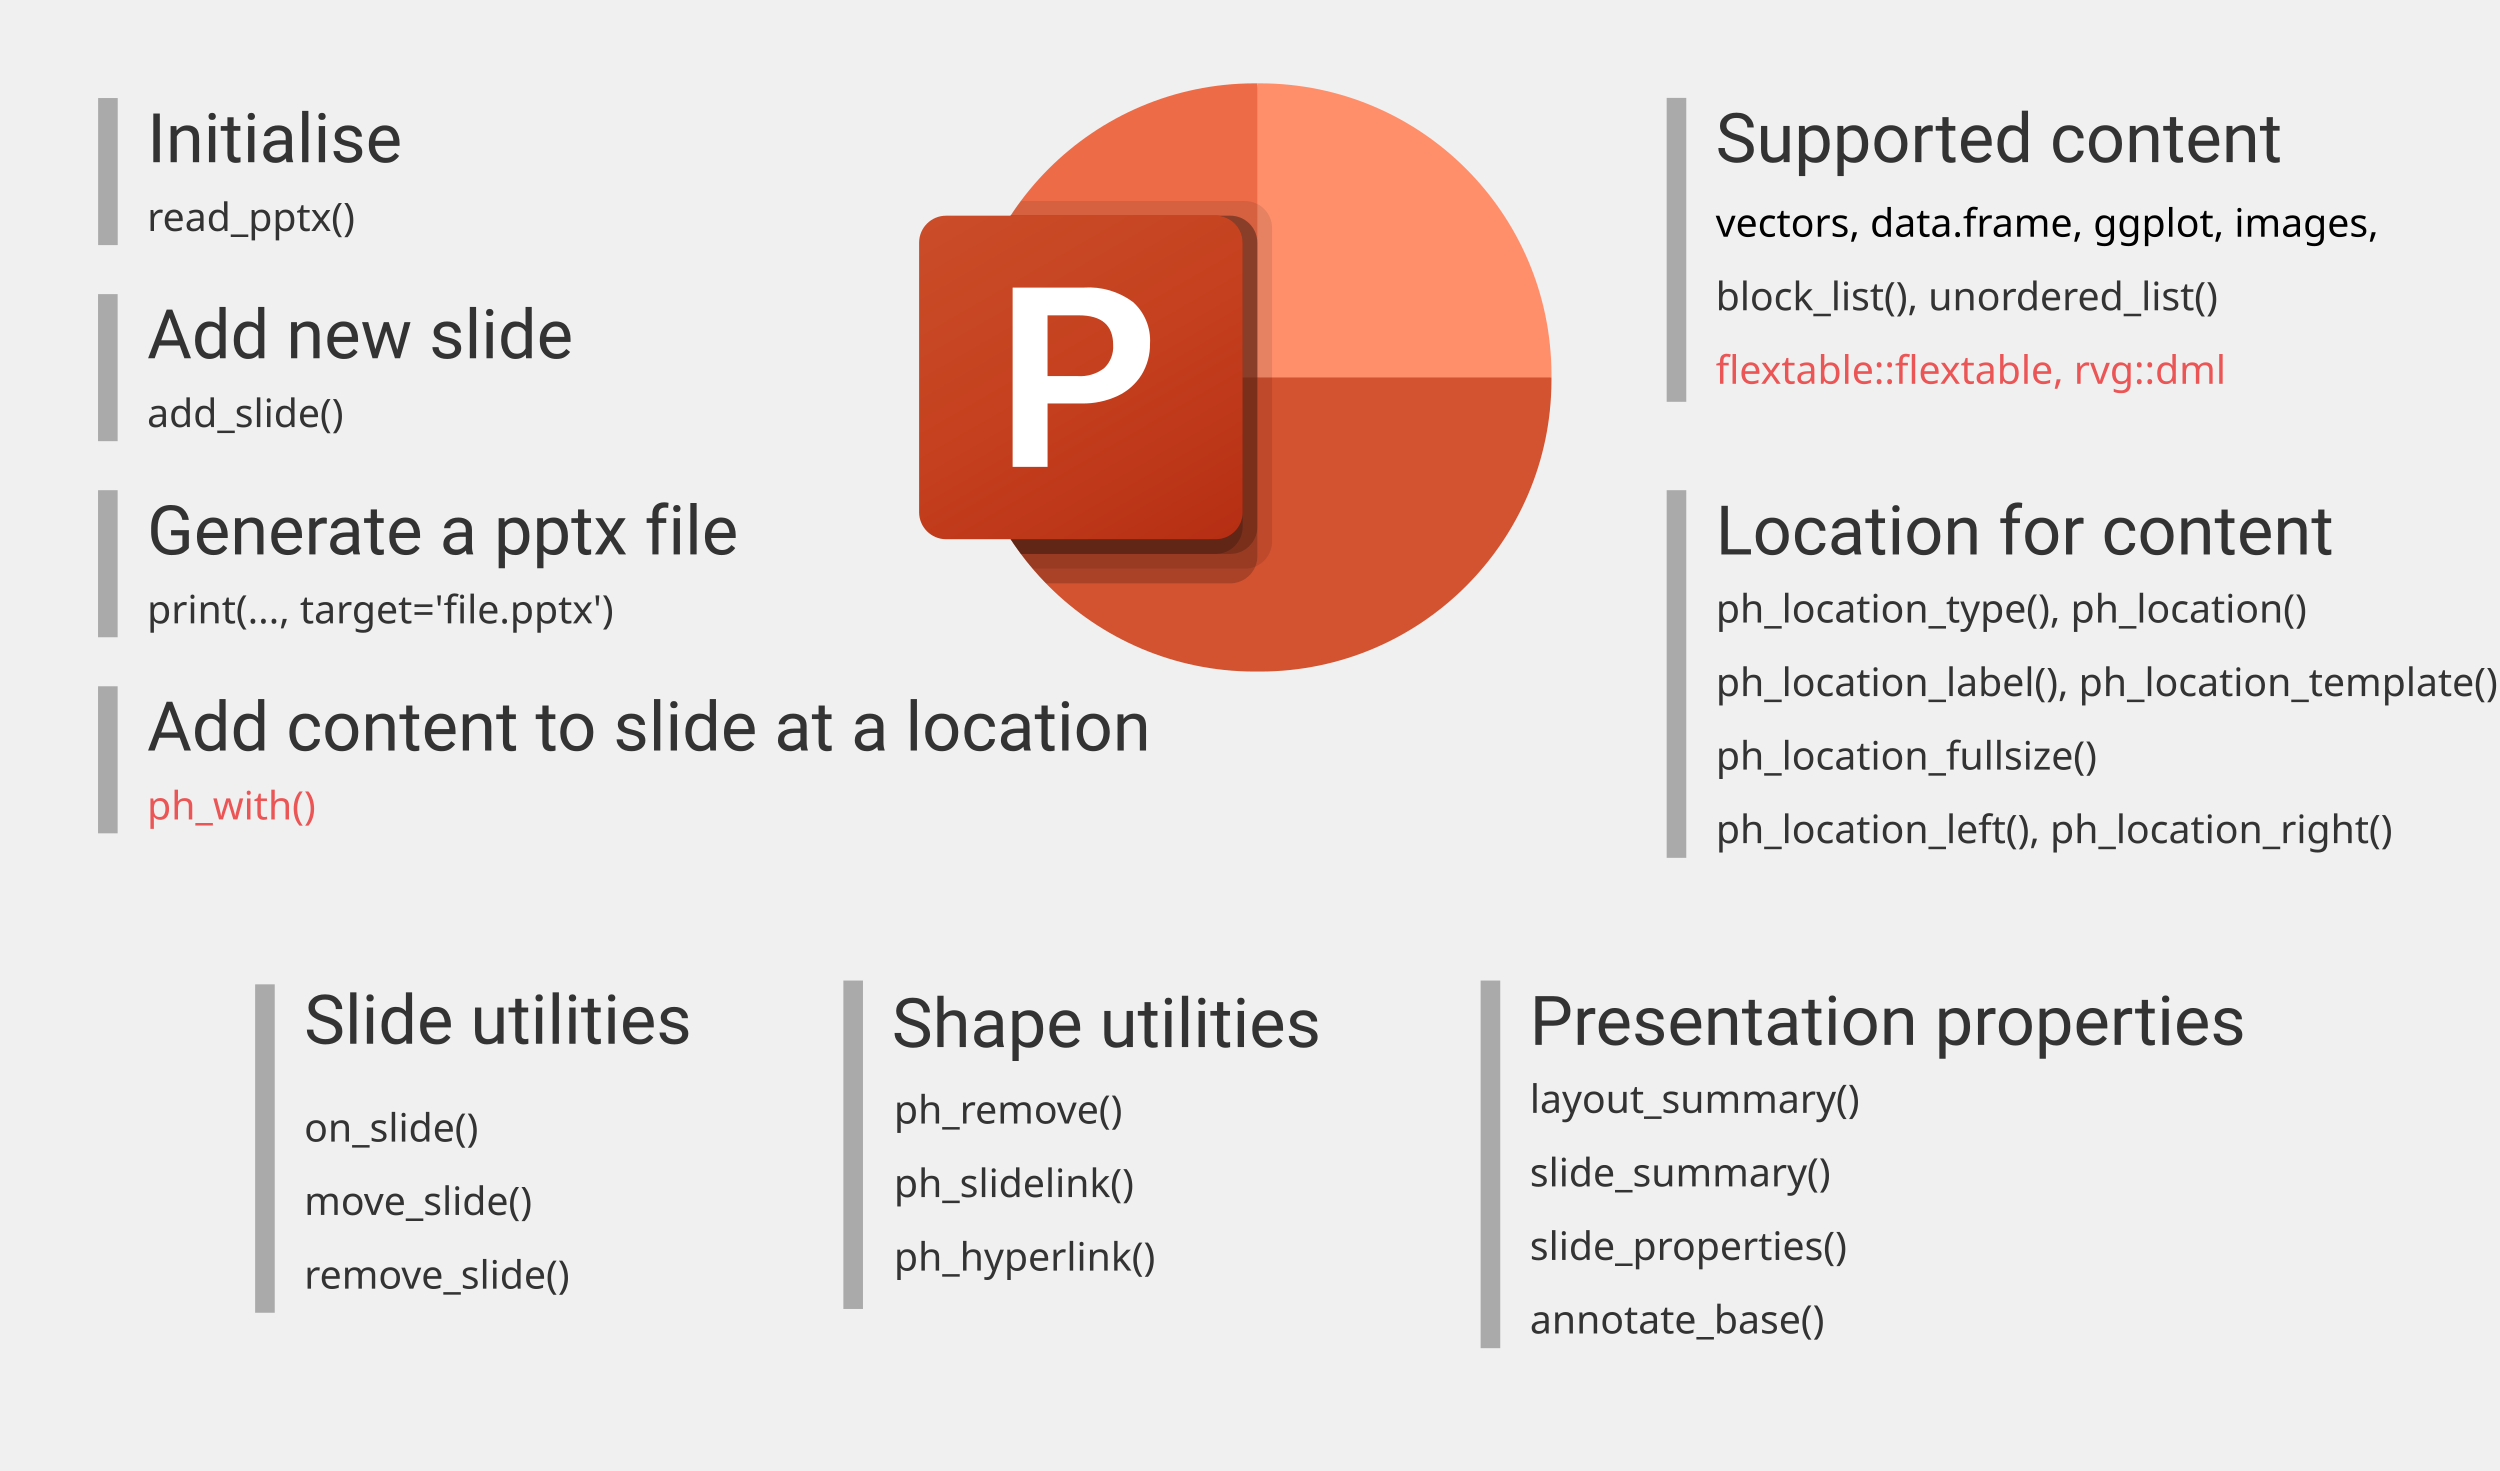
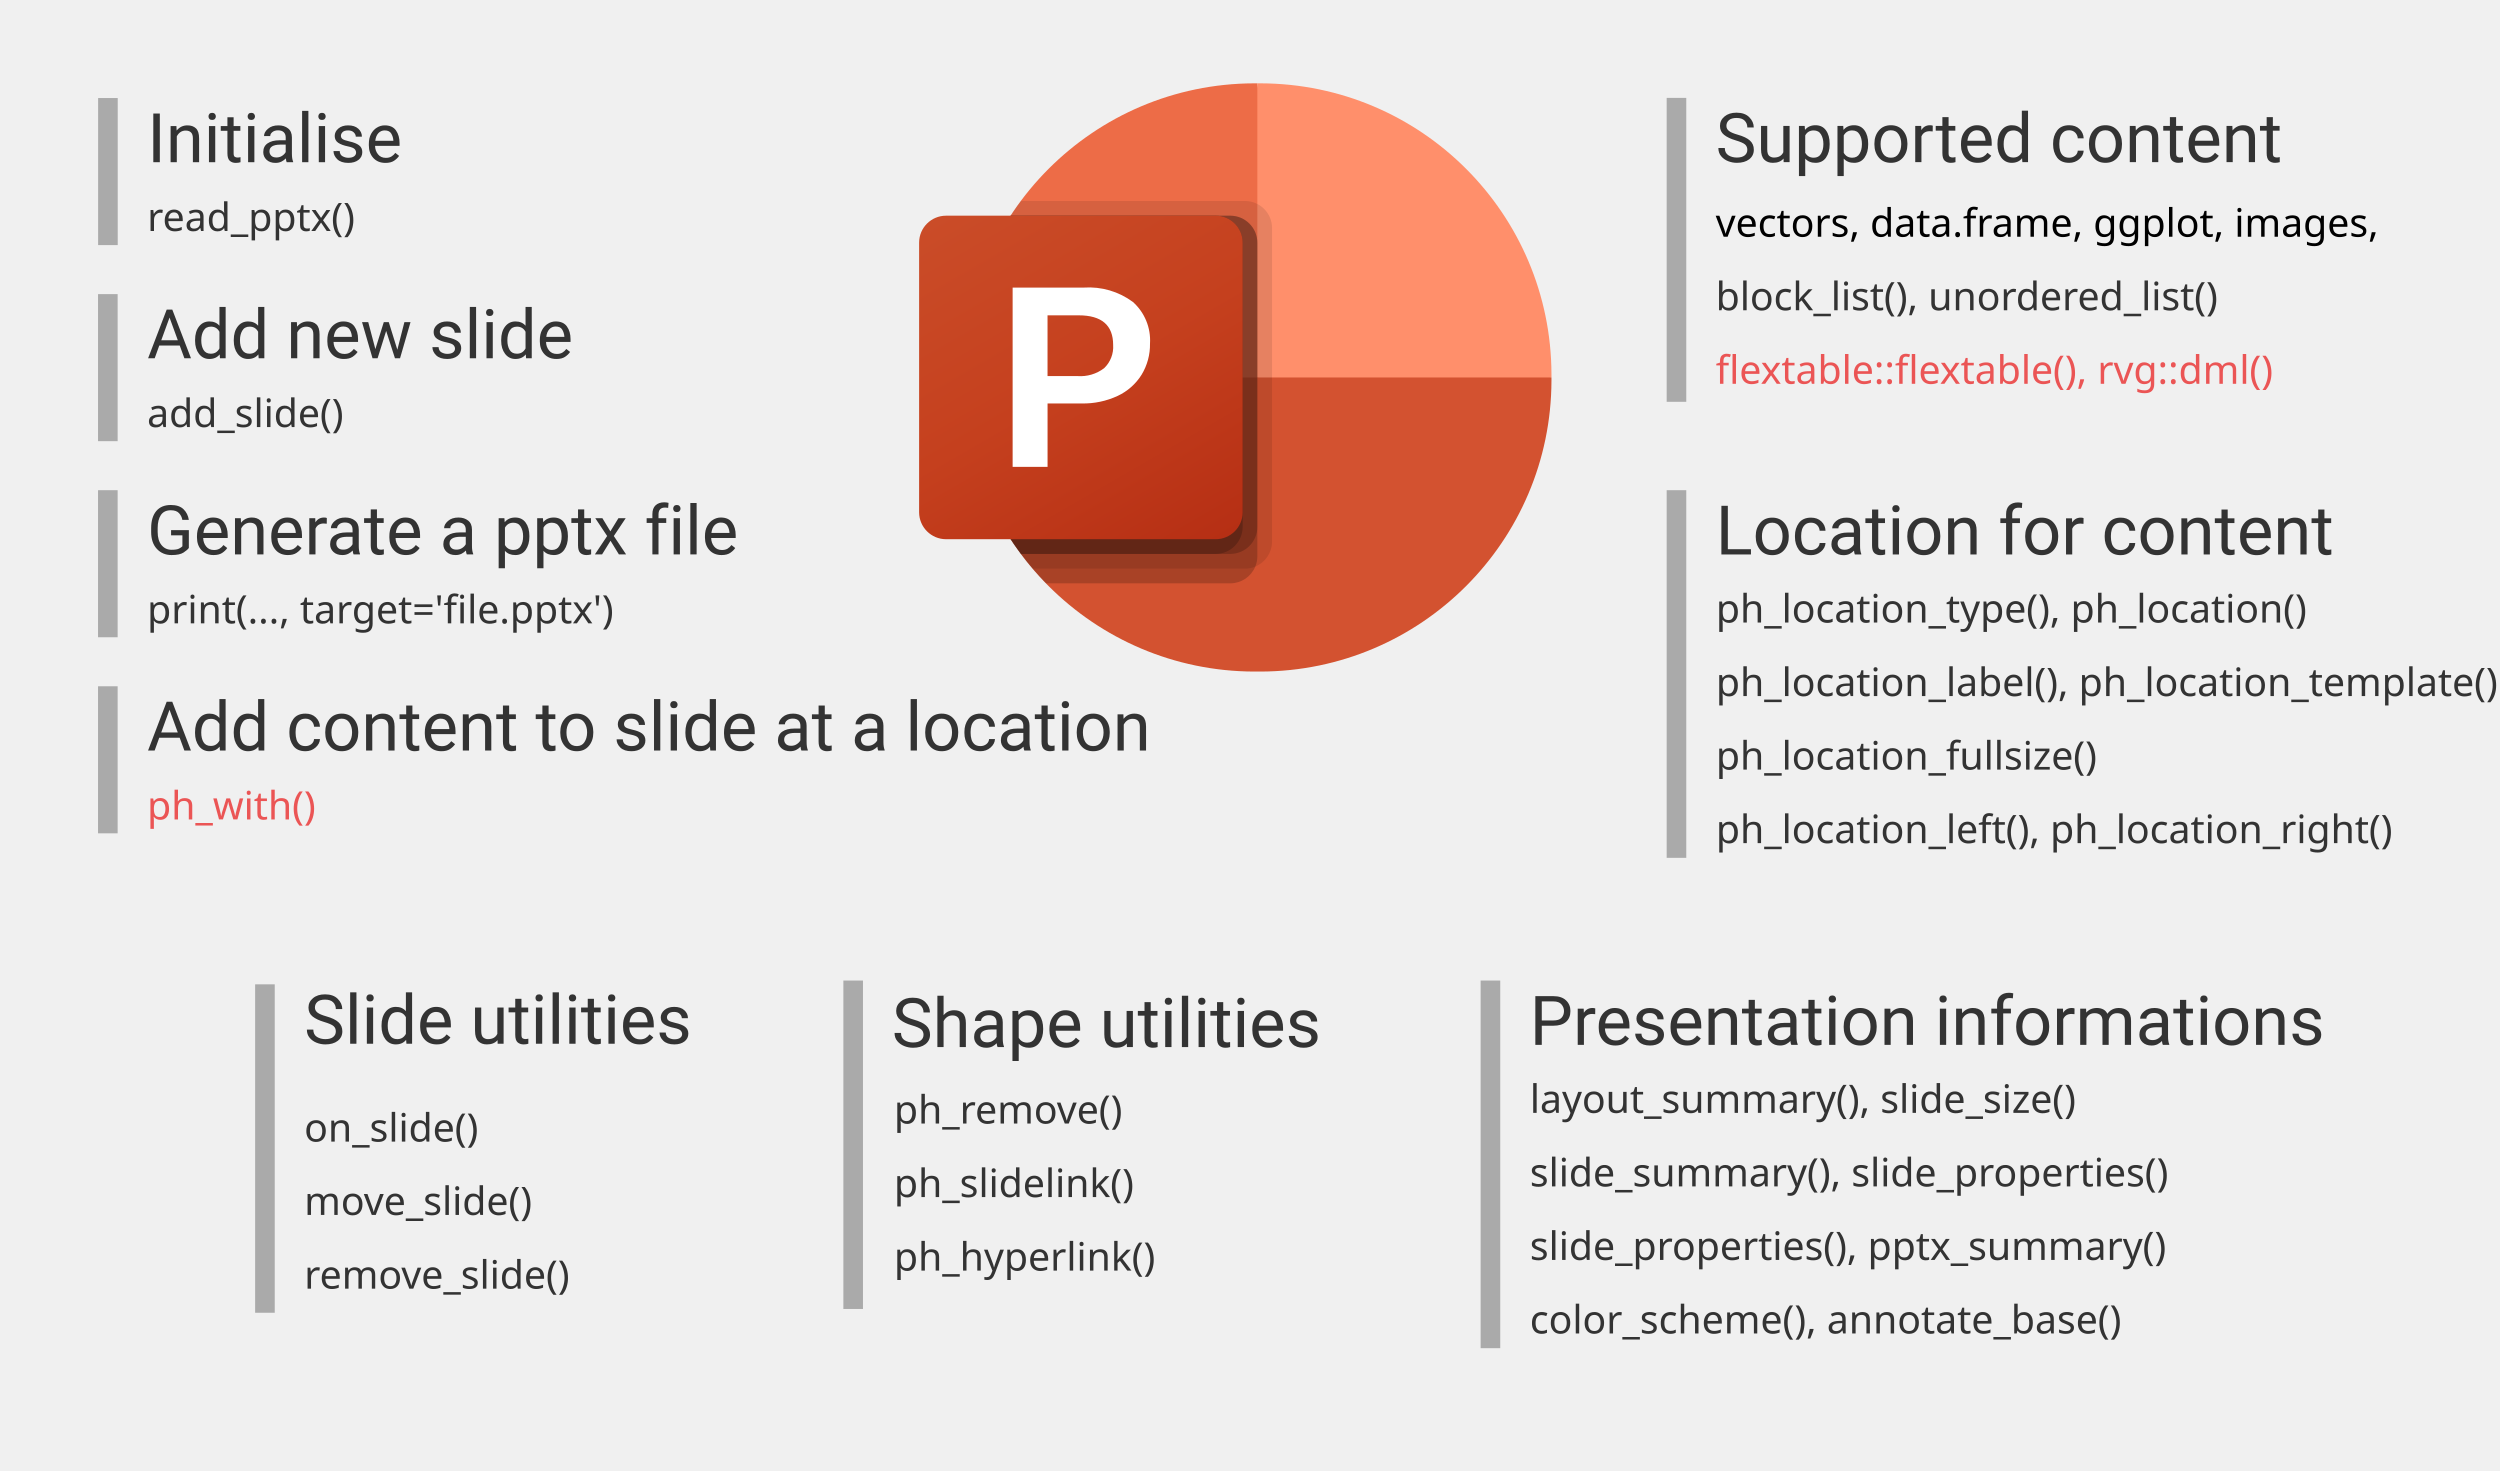
<svg xmlns="http://www.w3.org/2000/svg" xmlns:ns1="https://boxy-svg.com" viewBox="0 0 510 300">
  <defs>
    <style ns1:fonts="Roboto">@font-face { font-family: Roboto; font-style: normal; font-weight: 400; font-stretch: normal; font-variant: normal; font-feature-settings: normal; src: url("https://fonts.gstatic.com/s/roboto/v18/KFOmCnqEu92Fr1Me5Q.ttf"); }</style>
  </defs>
  <text style="fill: rgb(51, 51, 51); font-family: Roboto; font-size: 14px; white-space: pre;" x="160.008" y="273.18" transform="matrix(1, 0, 0, 0.998051, 190.0001, -159.5326)">Location for content </text>
  <rect x="340" y="100" width="4" height="75" style="fill: rgb(170, 170, 170);" />
  <text transform="matrix(1, 0, 0, 0.998051, -129.9997, -159.5556)" style="fill: rgb(51, 51, 51); font-family: Roboto; font-size: 14px; white-space: pre;" x="160.008" y="273.18">Generate a pptx file </text>
  <text style="fill: rgb(51, 51, 51); font-family: 'Roboto Mono'; font-size: 8px; white-space: pre;" x="160.008" y="293.18" transform="matrix(1, 0, 0, 0.998051, -129.9997, -165.4426)">print(..., target='file.pptx')</text>
  <rect y="100" width="4" height="30" style="fill: rgb(170, 170, 170);" x="20" />
  <text style="fill: rgb(51, 51, 51); font-family: Roboto; font-size: 14px; white-space: pre;" x="160.008" y="273.18" transform="matrix(1, 0, 0, 0.998051, -130, -199.5556)">Add new slide</text>
  <text transform="matrix(1, 0, 0, 0.998051, -130, -205.4894)" style="fill: rgb(51, 51, 51); font-family: &quot;Roboto Mono&quot;; font-size: 8px; white-space: pre;" x="160.008" y="293.18">
    <tspan>add_slide()</tspan>
  </text>
  <rect y="60" width="4" height="30" style="fill: rgb(170, 170, 170);" x="20" />
  <text style="fill: rgb(51, 51, 51); font-family: Roboto; font-size: 14px; white-space: pre;" x="30" y="153.109">Add content to slide at a location</text>
  <text style="fill: rgb(235, 85, 85); font-family: &quot;Roboto Mono&quot;; font-size: 8px; white-space: pre;" x="30" y="167.171">ph_with()</text>
  <text style="fill: rgb(51, 51, 51); font-family: 'Roboto Mono'; font-size: 8px; white-space: pre;" x="350.038" y="126.997">ph_location_type(), ph_location()</text>
  <text style="fill: rgb(51, 51, 51); font-family: 'Roboto Mono'; font-size: 8px; white-space: pre;" x="350.038" y="141.997">ph_location_label(), ph_location_template()</text>
  <text style="fill: rgb(51, 51, 51); font-family: 'Roboto Mono'; font-size: 8px; white-space: pre;" x="350.038" y="156.997">ph_location_fullsize()</text>
  <text style="fill: rgb(51, 51, 51); font-family: 'Roboto Mono'; font-size: 8px; white-space: pre;" x="350.038" y="171.997">ph_location_left(), ph_location_right()</text>
  <rect x="20" y="140" width="4" height="30" style="fill: rgb(170, 170, 170);" />
  <text style="fill: rgb(51, 51, 51); font-family: Roboto; font-size: 14px; white-space: pre;" x="350" y="33.077">Supported content</text>
  <text style="font-family: &quot;Roboto Mono&quot;; font-size: 8px; white-space: pre;" x="350" y="48.29">vectors, data.frame, ggplot, images, </text>
  <text style="fill: rgb(51, 51, 51); font-family: &quot;Roboto Mono&quot;; font-size: 8px; white-space: pre;" y="63.29" x="350">block_list(), unordered_list() </text>
-   <text style="fill: rgb(235, 85, 85); font-family: &quot;Roboto Mono&quot;; font-size: 8px; white-space: pre;" x="350" y="78.29">flextable::flextable, rvg::dml</text>
+   <text style="fill: rgb(235, 85, 85); font-family: &quot;Roboto Mono&quot;; font-size: 8px; white-space: pre;" x="350" y="78.29">flextable::flextable(), rvg::dml()</text>
  <rect x="340" y="19.969" width="4" height="62" style="fill: rgb(170, 170, 170);" />
  <text style="fill: rgb(51, 51, 51); font-family: Roboto; font-size: 14px; white-space: pre;" x="160.008" y="273.18" transform="matrix(1, 0, 0, 0.998051, -97.95209, -59.72719)">Slide utilities</text>
  <text transform="matrix(1, 0, 0, 0.998051, -97.95209, -59.72719)" style="fill: rgb(51, 51, 51); font-family: &quot;Roboto Mono&quot;; font-size: 8px; white-space: pre;" x="160.008" y="293.18">on_slide() </text>
  <text style="fill: rgb(51, 51, 51); font-family: 'Roboto Mono'; font-size: 8px; white-space: pre;" x="160.008" y="308.18" transform="matrix(1, 0, 0, 0.998051, -97.95209, -59.72719)">move_slide() </text>
  <rect y="200.804" width="4" height="67" style="fill: rgb(170, 170, 170);" x="52.047" />
  <text style="fill: rgb(51, 51, 51); font-family: 'Roboto Mono'; font-size: 8px; white-space: pre;" x="160.008" y="308.18" transform="matrix(1, 0, 0, 0.998051, -97.9506, -44.69625)">remove_slide() </text>
  <text style="fill: rgb(51, 51, 51); font-family: 'Roboto Mono'; font-size: 8px; white-space: pre;" x="160.008" y="308.18" transform="matrix(1, 0, 0, 0.998051, 22.35152, -78.37409)">ph_remove() </text>
  <text style="fill: rgb(51, 51, 51); font-family: 'Roboto Mono'; font-size: 8px; white-space: pre;" x="160.008" y="308.18" transform="matrix(1, 0, 0, 0.998051, 22.35152, -63.37409)">ph_slidelink() </text>
  <text style="fill: rgb(51, 51, 51); font-family: 'Roboto Mono'; font-size: 8px; white-space: pre;" x="160.008" y="308.18" transform="matrix(1, 0, 0, 0.998051, 22.35152, -48.37409)">ph_hyperlink() </text>
  <linearGradient id="SVGID_1_" gradientUnits="userSpaceOnUse" x1="170.645" y1="1450.101" x2="811.655" y2="339.899" gradientTransform="matrix(1, 0, 0, -1, 0, 1788)">
    <stop offset="0" style="stop-color:#CA4C28" />
    <stop offset="0.5" style="stop-color:#C5401E" />
    <stop offset="1" style="stop-color:#B62F14" />
  </linearGradient>
  <g transform="matrix(0.067189, 0, 0, 0.067189, 187.5002, 17)">
    <path fill="#ED6C47" d="M 1160.9 982.3 L 1026.95 0 L 1016.948 0 C 529.872 1.422 135.372 395.922 133.95 882.998 L 133.95 893 L 1160.9 982.3 Z" />
    <path fill="#FF8F6B" d="M 1036.952 0 L 1026.95 0 L 1026.95 893 L 1473.45 1071.6 L 1919.95 893 L 1919.95 882.998 C 1918.528 395.922 1524.028 1.422 1036.952 0 Z" />
    <path fill="#D35230" d="M 1919.95 893 L 1919.95 902.823 C 1918.552 1390.008 1523.958 1784.602 1036.773 1786 L 1017.127 1786 C 529.942 1784.602 135.348 1390.008 133.95 902.823 L 133.95 893 L 1919.95 893 Z" />
    <path opacity="0.1" enable-background="new    " d="M 1071.6 438.909 L 1071.6 1391.74 C 1071.378 1424.849 1051.314 1454.592 1020.699 1467.198 C 1010.951 1471.321 1000.475 1473.447 989.89 1473.449 L 344.698 1473.449 C 332.196 1459.161 320.141 1443.98 308.978 1428.799 C 195.223 1277.05 133.802 1092.475 133.95 902.822 L 133.95 883.176 C 133.689 712.114 183.683 544.743 277.723 401.849 C 287.546 386.668 297.815 371.487 308.978 357.199 L 989.89 357.199 C 1034.876 357.54 1071.26 393.924 1071.6 438.909 Z" />
    <path opacity="0.2" enable-background="new    " d="M 1026.95 483.56 L 1026.95 1436.391 C 1026.948 1446.975 1024.822 1457.452 1020.699 1467.199 C 1008.093 1497.814 978.349 1517.878 945.24 1518.1 L 385.329 1518.1 C 371.202 1503.758 357.647 1488.863 344.697 1473.45 C 332.195 1459.162 320.14 1443.981 308.977 1428.8 C 195.222 1277.051 133.801 1092.475 133.949 902.823 L 133.949 883.177 C 133.688 712.115 183.682 544.744 277.722 401.85 L 945.24 401.85 C 990.226 402.19 1026.61 438.574 1026.95 483.56 Z" />
    <path opacity="0.2" enable-background="new    " d="M 1026.95 483.56 L 1026.95 1347.091 C 1026.61 1392.076 990.226 1428.46 945.241 1428.801 L 308.978 1428.801 C 195.223 1277.052 133.802 1092.476 133.95 902.824 L 133.95 883.178 C 133.689 712.116 183.683 544.745 277.723 401.851 L 945.24 401.851 C 990.226 402.19 1026.61 438.574 1026.95 483.56 Z" />
    <path opacity="0.2" enable-background="new    " d="M 982.3 483.56 L 982.3 1347.091 C 981.96 1392.076 945.576 1428.46 900.591 1428.801 L 308.978 1428.801 C 195.223 1277.052 133.802 1092.476 133.95 902.824 L 133.95 883.178 C 133.689 712.116 183.683 544.745 277.723 401.851 L 900.59 401.851 C 945.576 402.19 981.96 438.574 982.3 483.56 Z" />
    <path fill="url(#SVGID_1_)" d="M 81.843 401.85 L 900.456 401.85 C 945.657 401.85 982.299 438.493 982.299 483.693 L 982.299 1302.306 C 982.299 1347.507 945.656 1384.15 900.456 1384.15 L 81.843 1384.15 C 36.643 1384.15 0 1347.507 0 1302.307 L 0 483.693 C 0 438.493 36.643 401.85 81.843 401.85 Z" />
    <path fill="#FFFFFF" d="M 500.08 620.144 C 553.369 616.548 606.199 632.027 649.122 663.812 C 684.922 695.773 704.051 742.411 701.005 790.305 C 701.59 823.599 692.718 856.376 675.421 884.829 C 657.909 912.793 632.679 935.092 602.775 949.036 C 568.588 964.936 531.211 972.787 493.516 971.986 L 389.973 971.986 L 389.973 1164.427 L 283.929 1164.427 L 283.929 620.144 L 500.08 620.144 Z M 389.884 888.848 L 481.149 888.848 C 510.082 890.973 538.79 882.41 561.832 864.782 C 580.89 846.5 590.879 820.719 589.113 794.369 C 589.113 734.389 554.256 704.399 484.543 704.399 L 389.885 704.399 L 389.885 888.848 Z" />
  </g>
  <rect y="200.031" width="4" height="67" style="fill: rgb(170, 170, 170);" x="172.047" />
  <text style="fill: rgb(51, 51, 51); font-family: Roboto; font-size: 14px; white-space: pre;" x="160.008" y="273.18" transform="matrix(1, 0, 0, 0.998051, 21.93704, -59.04389)">Shape utilities</text>
  <text style="fill: rgb(51, 51, 51); font-family: Roboto; font-size: 14px; white-space: pre;" x="160.008" y="273.18" transform="matrix(1, 0, 0, 0.998051, -129.9827, -239.5556)">Initialise</text>
  <text transform="matrix(1, 0, 0, 0.998051, -129.9827, -245.4894)" style="fill: rgb(51, 51, 51); font-family: &quot;Roboto Mono&quot;; font-size: 8px; white-space: pre;" x="160.008" y="293.18">
    <tspan>read_pptx()</tspan>
  </text>
  <rect y="20" width="4" height="30" style="fill: rgb(170, 170, 170);" x="20.017" />
-   <text style="fill: rgb(51, 51, 51); font-family: Roboto; font-size: 14px; white-space: pre;" x="160.008" y="273.18" transform="matrix(1, 0, 0, 0.998051, 152.0469, -59.50093)">Presentation properties</text>
+   <text style="fill: rgb(51, 51, 51); font-family: Roboto; font-size: 14px; white-space: pre;" x="160.008" y="273.18" transform="matrix(1, 0, 0, 0.998051, 152.0469, -59.50093)">Presentation informations</text>
  <rect x="302.047" y="200.031" width="4" height="75" style="fill: rgb(170, 170, 170);" />
-   <text style="fill: rgb(51, 51, 51); font-family: 'Roboto Mono'; font-size: 8px; white-space: pre;" x="312.085" y="227.028">layout_summary()</text>
-   <text style="fill: rgb(51, 51, 51); font-family: 'Roboto Mono'; font-size: 8px; white-space: pre;" x="312.085" y="242.028">slide_summary()</text>
-   <text style="fill: rgb(51, 51, 51); font-family: 'Roboto Mono'; font-size: 8px; white-space: pre;" x="312.085" y="257.028">slide_properties()</text>
-   <text style="fill: rgb(51, 51, 51); font-family: 'Roboto Mono'; font-size: 8px; white-space: pre;" x="312.085" y="272.028">annotate_base()</text>
+   <text style="fill: rgb(51, 51, 51); font-family: 'Roboto Mono'; font-size: 8px; white-space: pre;" x="312.085" y="227.028">layout_summary(), slide_size()</text>
+   <text style="fill: rgb(51, 51, 51); font-family: 'Roboto Mono'; font-size: 8px; white-space: pre;" x="312.085" y="242.028">slide_summary(), slide_properties()</text>
+   <text style="fill: rgb(51, 51, 51); font-family: 'Roboto Mono'; font-size: 8px; white-space: pre;" x="312.085" y="257.028">slide_properties(), pptx_summary()</text>
+   <text style="fill: rgb(51, 51, 51); font-family: 'Roboto Mono'; font-size: 8px; white-space: pre;" x="312.085" y="272.028">color_scheme(), annotate_base()</text>
</svg>
